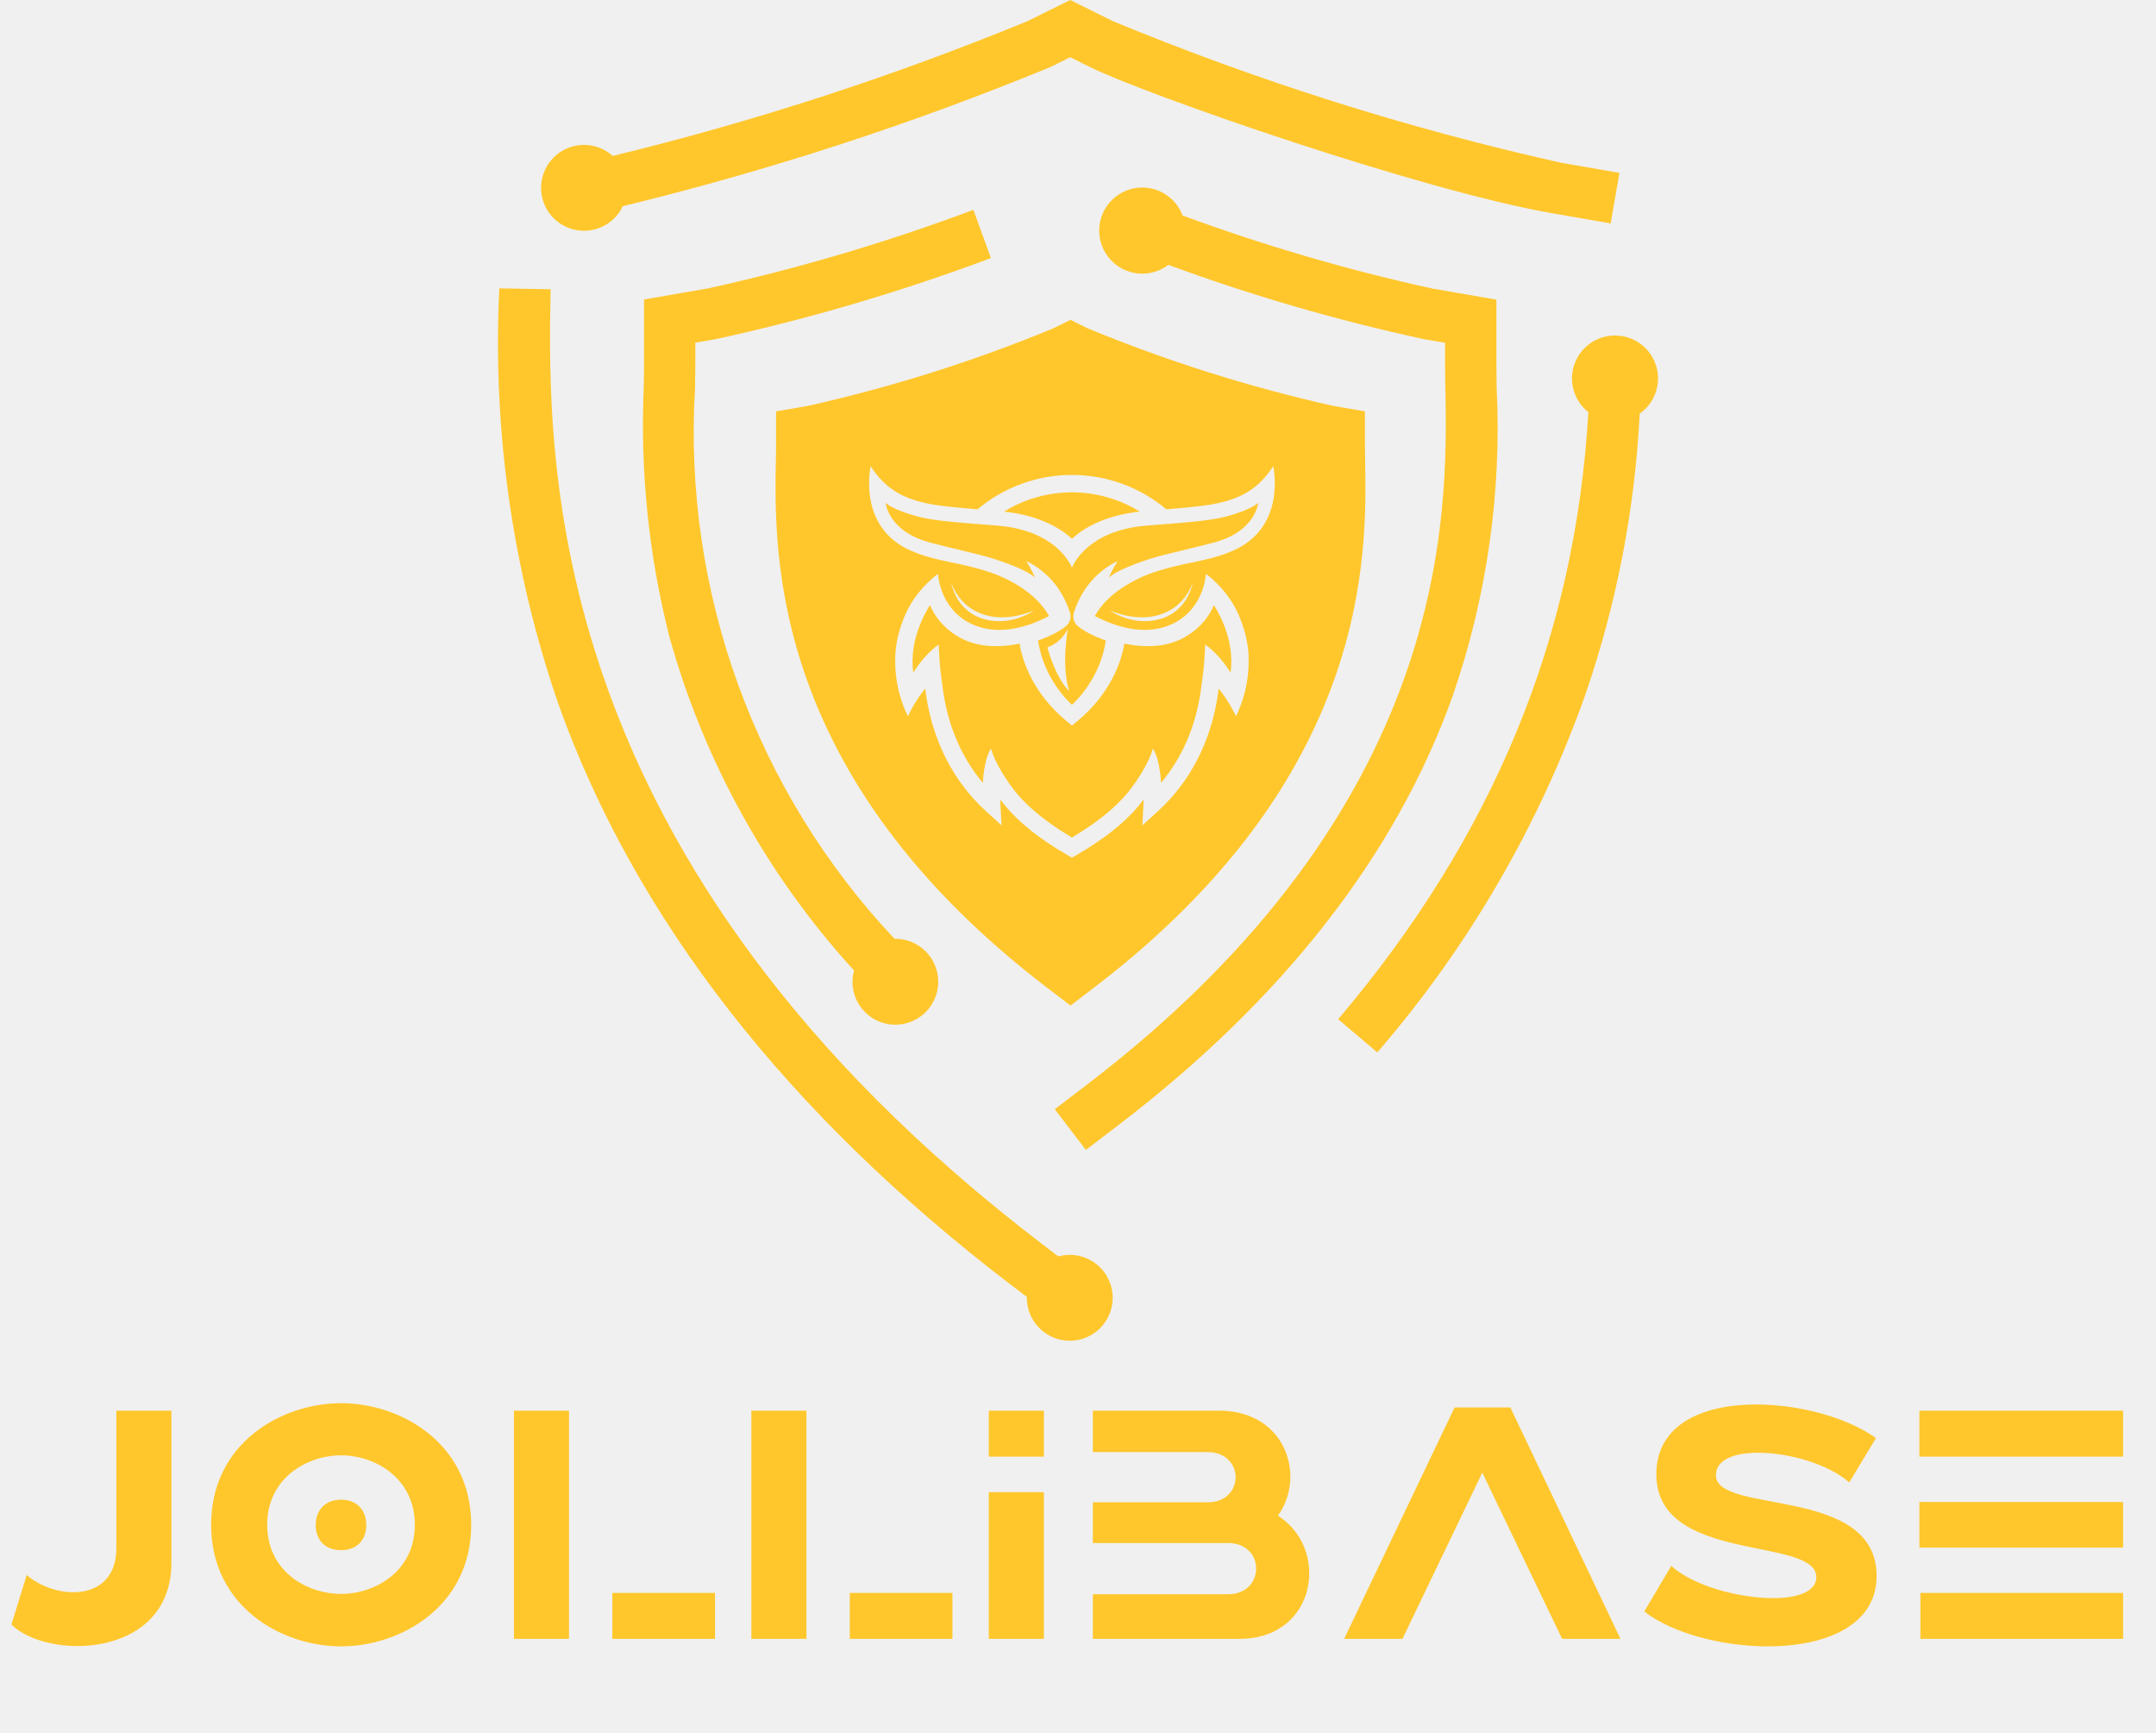
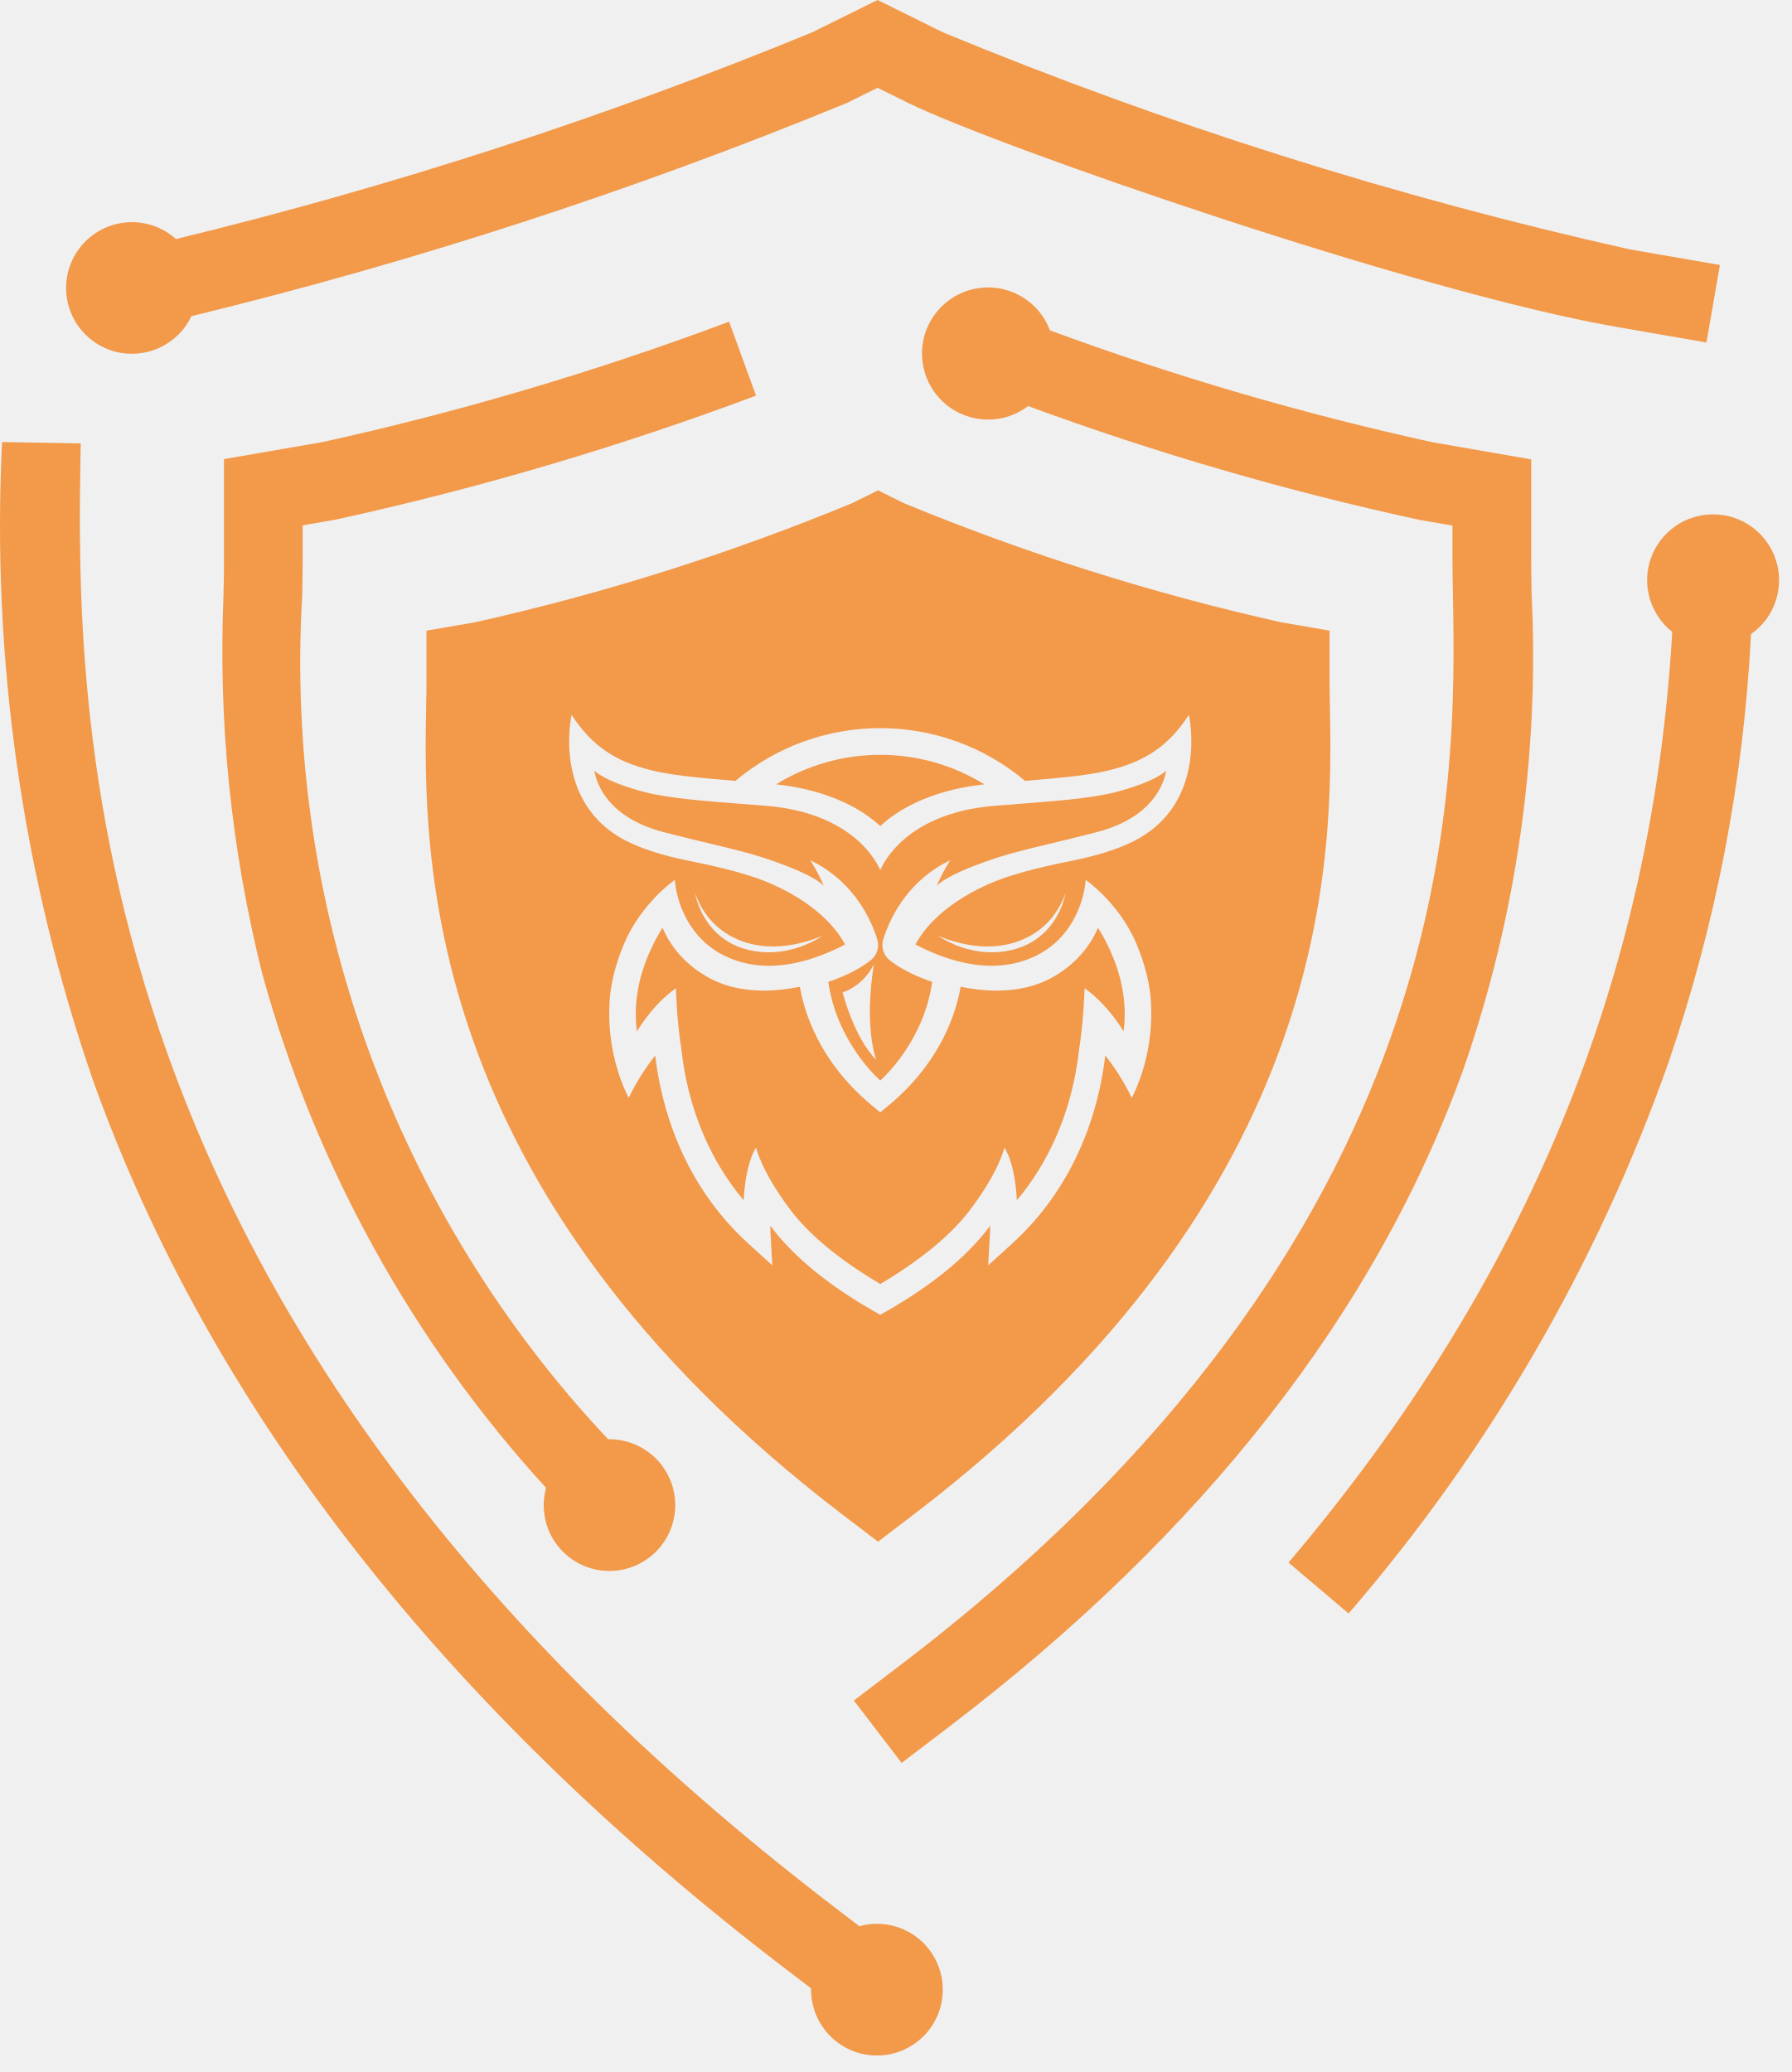
- <svg xmlns="http://www.w3.org/2000/svg" width="117" height="94" viewBox="0 0 117 94" fill="none">
-   <path d="M81.219 21.024C81.211 20.582 81.205 20.164 81.205 19.806V16.257L77.708 15.65C73.106 14.64 68.596 13.32 64.176 11.691C64.119 11.538 64.047 11.393 63.96 11.255C63.872 11.118 63.77 10.991 63.656 10.873C63.542 10.758 63.417 10.653 63.282 10.564C63.146 10.473 63.001 10.397 62.85 10.338C62.7 10.278 62.542 10.234 62.383 10.206C62.221 10.179 62.06 10.168 61.897 10.173C61.734 10.181 61.572 10.204 61.415 10.243C61.256 10.283 61.104 10.338 60.958 10.411C60.812 10.483 60.673 10.57 60.546 10.671C60.417 10.771 60.301 10.883 60.195 11.008C60.09 11.133 59.999 11.268 59.923 11.411C59.846 11.555 59.785 11.707 59.739 11.862C59.696 12.02 59.667 12.179 59.654 12.342C59.643 12.504 59.648 12.667 59.671 12.828C59.692 12.989 59.732 13.147 59.787 13.301C59.842 13.454 59.912 13.6 59.997 13.739C60.083 13.877 60.183 14.007 60.295 14.124C60.407 14.242 60.531 14.348 60.665 14.439C60.8 14.532 60.942 14.61 61.094 14.671C61.244 14.733 61.4 14.779 61.561 14.809C61.721 14.84 61.884 14.851 62.047 14.847C62.208 14.843 62.37 14.822 62.529 14.784C62.686 14.747 62.84 14.694 62.988 14.623C63.134 14.553 63.275 14.47 63.404 14.371C67.92 16.031 72.529 17.373 77.234 18.394L78.42 18.599V19.806C78.42 20.195 78.427 20.618 78.437 21.073C78.556 27.844 78.839 43.695 58.952 58.872L57.238 60.18L58.927 62.386L60.641 61.081C69.634 54.223 75.757 46.372 78.837 37.75C79.763 35.063 80.427 32.313 80.828 29.501C81.228 26.688 81.359 23.863 81.219 21.024Z" fill="#FFC72C" />
-   <mask id="mask0_53_16893" style="mask-type:luminance" maskUnits="userSpaceOnUse" x="29" y="0" width="60" height="13">
-     <path d="M29.064 0H88.331V12.623H29.064V0Z" fill="white" />
+ <svg xmlns="http://www.w3.org/2000/svg" width="83" height="96" viewBox="0 0 83 96" fill="none">
+   <path d="M70.956 27.526C70.946 26.947 70.938 26.4 70.938 25.93V21.285L66.359 20.489C60.334 19.168 54.429 17.439 48.642 15.307C48.568 15.106 48.473 14.917 48.359 14.735C48.245 14.556 48.111 14.39 47.962 14.236C47.812 14.085 47.649 13.948 47.472 13.831C47.293 13.712 47.105 13.612 46.906 13.535C46.709 13.456 46.503 13.399 46.294 13.361C46.083 13.327 45.872 13.312 45.658 13.319C45.445 13.329 45.234 13.359 45.027 13.411C44.819 13.463 44.62 13.535 44.429 13.63C44.237 13.724 44.056 13.838 43.889 13.97C43.721 14.102 43.569 14.248 43.43 14.412C43.293 14.576 43.174 14.753 43.075 14.939C42.973 15.128 42.893 15.327 42.834 15.53C42.776 15.737 42.739 15.945 42.722 16.159C42.707 16.37 42.714 16.584 42.744 16.795C42.772 17.006 42.824 17.212 42.896 17.414C42.968 17.615 43.06 17.806 43.172 17.988C43.283 18.169 43.415 18.338 43.562 18.492C43.708 18.646 43.87 18.785 44.046 18.904C44.222 19.026 44.409 19.128 44.608 19.207C44.804 19.29 45.008 19.349 45.219 19.389C45.427 19.429 45.641 19.444 45.855 19.439C46.066 19.434 46.277 19.406 46.486 19.357C46.692 19.307 46.893 19.237 47.087 19.145C47.278 19.053 47.462 18.944 47.631 18.815C53.544 20.989 59.579 22.745 65.738 24.082L67.291 24.35V25.93C67.291 26.44 67.301 26.994 67.313 27.59C67.47 36.455 67.84 57.208 41.803 77.079L39.559 78.79L41.77 81.68L44.014 79.971C55.788 70.992 63.805 60.713 67.838 49.424C69.05 45.906 69.919 42.306 70.444 38.624C70.968 34.942 71.139 31.242 70.956 27.526Z" fill="#F2994A" />
+   <mask id="mask0_535_12992" style="mask-type:luminance" maskUnits="userSpaceOnUse" x="2" y="0" width="79" height="17">
+     <path d="M2.673 0H80.268V16.527H2.673V0Z" fill="white" />
  </mask>
-   <g mask="url(#mask0_53_16893)">
-     <path d="M31.694 12.519C31.914 12.519 32.131 12.488 32.341 12.428C32.554 12.365 32.751 12.276 32.937 12.158C33.123 12.04 33.29 11.9 33.436 11.735C33.582 11.57 33.702 11.388 33.797 11.188C41.718 9.26 49.45 6.744 56.992 3.643L58.077 3.106L59.162 3.643C62.191 5.141 77.063 10.319 84.221 11.568L87.407 12.12L87.883 9.378L84.697 8.826C76.378 6.964 68.277 4.404 60.396 1.148L58.077 0L55.756 1.148C48.439 4.154 40.938 6.592 33.25 8.46C33.11 8.334 32.956 8.226 32.789 8.137C32.624 8.048 32.45 7.98 32.265 7.934C32.083 7.887 31.895 7.862 31.707 7.862C31.518 7.86 31.332 7.881 31.148 7.926C30.966 7.97 30.789 8.035 30.62 8.122C30.453 8.209 30.298 8.315 30.157 8.439C30.015 8.564 29.89 8.703 29.782 8.858C29.673 9.014 29.586 9.179 29.518 9.355C29.449 9.532 29.404 9.714 29.381 9.902C29.356 10.088 29.356 10.276 29.379 10.463C29.4 10.651 29.446 10.834 29.512 11.01C29.578 11.188 29.666 11.354 29.772 11.509C29.88 11.665 30.003 11.805 30.144 11.93C30.286 12.057 30.44 12.164 30.607 12.251C30.774 12.34 30.95 12.407 31.133 12.452C31.317 12.496 31.503 12.519 31.692 12.519H31.694Z" fill="#FFC72C" />
+   <g mask="url(#mask0_535_12992)">
+     <path d="M6.115 16.39C6.403 16.39 6.687 16.35 6.962 16.271C7.241 16.189 7.499 16.072 7.742 15.918C7.986 15.764 8.205 15.58 8.396 15.364C8.587 15.148 8.744 14.909 8.868 14.649C19.238 12.124 29.363 8.83 39.236 4.77L40.657 4.067L42.078 4.77C46.043 6.73 65.514 13.511 74.886 15.145L79.057 15.868L79.681 12.278L75.509 11.555C64.617 9.118 54.011 5.766 43.693 1.503L40.657 0L37.618 1.503C28.038 5.439 18.217 8.631 8.152 11.076C7.969 10.912 7.767 10.77 7.549 10.653C7.333 10.537 7.104 10.447 6.863 10.388C6.624 10.325 6.378 10.293 6.133 10.293C5.884 10.291 5.641 10.318 5.4 10.378C5.161 10.435 4.93 10.519 4.709 10.634C4.49 10.748 4.287 10.887 4.103 11.049C3.916 11.213 3.752 11.394 3.611 11.598C3.469 11.801 3.355 12.018 3.265 12.248C3.176 12.48 3.116 12.718 3.087 12.964C3.054 13.207 3.054 13.454 3.084 13.7C3.111 13.945 3.171 14.184 3.258 14.415C3.345 14.649 3.459 14.865 3.598 15.068C3.74 15.272 3.901 15.456 4.085 15.62C4.272 15.786 4.473 15.926 4.692 16.04C4.91 16.157 5.141 16.244 5.38 16.303C5.621 16.36 5.864 16.39 6.113 16.39H6.115Z" fill="#F2994A" />
  </g>
-   <path d="M48.585 55.593C48.739 55.593 48.891 55.58 49.041 55.549C49.191 55.519 49.337 55.475 49.477 55.416C49.619 55.358 49.752 55.285 49.879 55.2C50.007 55.117 50.126 55.02 50.234 54.911C50.342 54.803 50.437 54.686 50.523 54.559C50.608 54.431 50.68 54.297 50.739 54.154C50.798 54.014 50.842 53.868 50.872 53.718C50.9 53.568 50.916 53.416 50.916 53.263C50.916 53.111 50.9 52.959 50.872 52.809C50.842 52.659 50.798 52.513 50.739 52.373C50.68 52.23 50.608 52.096 50.523 51.968C50.437 51.841 50.342 51.724 50.234 51.615C50.126 51.507 50.007 51.41 49.879 51.325C49.752 51.242 49.619 51.169 49.477 51.111C49.337 51.052 49.191 51.008 49.041 50.978C48.891 50.947 48.739 50.932 48.585 50.932H48.542C47.608 49.942 46.727 48.904 45.9 47.822C45.073 46.74 44.302 45.619 43.589 44.458C42.875 43.298 42.222 42.105 41.632 40.877C41.04 39.651 40.511 38.397 40.048 37.116C39.583 35.837 39.186 34.535 38.854 33.214C38.522 31.893 38.258 30.557 38.063 29.21C37.867 27.863 37.74 26.508 37.683 25.147C37.624 23.787 37.636 22.426 37.718 21.066V21.001C37.725 20.546 37.733 20.155 37.733 19.798V18.591L38.919 18.384C43.976 17.278 48.929 15.815 53.775 14.001L52.823 11.384C48.13 13.143 43.338 14.562 38.444 15.642L34.949 16.247V19.798C34.949 20.13 34.949 20.509 34.934 20.952V21.016C34.74 25.57 35.199 30.056 36.308 34.476C37.241 37.859 38.556 41.085 40.253 44.158C41.949 47.23 43.98 50.061 46.346 52.653C46.299 52.826 46.272 53.001 46.264 53.179C46.259 53.357 46.272 53.536 46.306 53.71C46.34 53.887 46.393 54.056 46.466 54.219C46.54 54.382 46.631 54.536 46.739 54.676C46.847 54.819 46.97 54.948 47.107 55.061C47.245 55.175 47.395 55.272 47.555 55.352C47.714 55.431 47.883 55.49 48.056 55.532C48.23 55.572 48.407 55.593 48.585 55.593Z" fill="#FFC72C" />
-   <path d="M87.644 18.204C87.401 18.202 87.165 18.238 86.934 18.312C86.702 18.384 86.488 18.49 86.291 18.631C86.093 18.771 85.921 18.938 85.774 19.132C85.63 19.325 85.516 19.536 85.437 19.765C85.357 19.993 85.313 20.229 85.308 20.471C85.302 20.714 85.332 20.951 85.401 21.183C85.469 21.416 85.571 21.633 85.706 21.834C85.841 22.035 86.004 22.21 86.196 22.36C85.494 34.569 81.051 45.351 72.618 55.297L74.743 57.097C77.218 54.232 79.408 51.164 81.309 47.888C83.211 44.615 84.793 41.193 86.055 37.622C87.742 32.7 88.718 27.639 88.983 22.439C89.186 22.299 89.361 22.128 89.511 21.931C89.659 21.731 89.773 21.515 89.852 21.282C89.932 21.046 89.974 20.805 89.976 20.557C89.98 20.31 89.944 20.067 89.868 19.832C89.794 19.595 89.683 19.376 89.539 19.175C89.395 18.974 89.224 18.799 89.023 18.653C88.824 18.507 88.606 18.395 88.37 18.317C88.135 18.242 87.894 18.204 87.645 18.204H87.644Z" fill="#FFC72C" />
-   <path d="M58.05 68.079C57.84 68.081 57.633 68.11 57.432 68.166L56.591 67.523C29.326 46.72 29.713 24.977 29.88 15.693L27.096 15.644C26.909 19.474 27.083 23.288 27.624 27.083C28.165 30.88 29.058 34.592 30.309 38.216C34.465 49.851 42.739 60.456 54.902 69.738L55.724 70.364C55.724 70.379 55.724 70.394 55.724 70.409C55.722 70.561 55.737 70.713 55.768 70.863C55.798 71.013 55.842 71.159 55.901 71.301C55.959 71.442 56.029 71.577 56.115 71.704C56.2 71.831 56.297 71.948 56.405 72.057C56.513 72.165 56.631 72.262 56.758 72.347C56.885 72.432 57.02 72.504 57.16 72.563C57.303 72.622 57.447 72.666 57.597 72.696C57.749 72.725 57.899 72.74 58.052 72.74C58.206 72.74 58.358 72.727 58.508 72.696C58.658 72.666 58.804 72.622 58.944 72.563C59.087 72.504 59.219 72.432 59.347 72.349C59.474 72.263 59.593 72.167 59.701 72.059C59.81 71.95 59.906 71.833 59.99 71.706C60.075 71.579 60.147 71.444 60.206 71.303C60.265 71.161 60.309 71.015 60.339 70.865C60.369 70.715 60.383 70.563 60.383 70.411C60.383 70.258 60.369 70.106 60.339 69.956C60.309 69.806 60.265 69.66 60.206 69.519C60.147 69.377 60.075 69.243 59.992 69.115C59.906 68.988 59.81 68.871 59.701 68.762C59.593 68.654 59.476 68.557 59.349 68.472C59.221 68.388 59.087 68.316 58.944 68.258C58.804 68.199 58.658 68.155 58.508 68.125C58.358 68.094 58.206 68.079 58.052 68.079H58.05Z" fill="#FFC72C" />
-   <path fill-rule="evenodd" clip-rule="evenodd" d="M72.35 22.021C67.784 20.998 63.338 19.594 59.013 17.808L58.093 17.352L57.172 17.808C52.848 19.596 48.402 21 43.836 22.021L42.115 22.319V24.066C42.115 24.332 42.115 24.632 42.103 24.975L42.103 24.977C42.012 30.108 41.799 42.121 56.833 53.595L58.093 54.557L59.353 53.595C74.388 42.128 74.175 30.11 74.082 24.981C74.075 24.632 74.071 24.33 74.071 24.072V22.317L72.35 22.021ZM58.497 33.972C59.104 34.464 60.008 34.745 60.008 34.745C59.715 36.853 58.258 38.161 58.172 38.237C58.085 38.161 56.628 36.853 56.334 34.745C56.334 34.745 57.236 34.465 57.842 33.975C58.061 33.798 58.148 33.505 58.063 33.236C57.772 32.303 57.08 31.105 55.698 30.444C55.698 30.444 56.032 30.978 56.17 31.352C56.17 31.352 55.92 30.967 54.006 30.342C53.509 30.179 52.922 30.039 52.184 29.861C51.698 29.745 51.146 29.612 50.511 29.447C48.568 28.944 48.139 27.771 48.053 27.272C48.053 27.272 48.396 27.651 49.824 28.027C50.669 28.25 52.053 28.355 53.259 28.447H53.259L53.259 28.447L53.26 28.447L53.26 28.447C53.579 28.471 53.886 28.494 54.167 28.519C57.269 28.784 58.084 30.581 58.172 30.798C58.259 30.581 59.074 28.784 62.176 28.519C62.457 28.494 62.764 28.471 63.083 28.447C64.289 28.355 65.673 28.25 66.518 28.027C67.947 27.651 68.288 27.272 68.288 27.272C68.203 27.771 67.775 28.944 65.831 29.447C65.195 29.612 64.642 29.745 64.156 29.862C63.419 30.039 62.834 30.18 62.337 30.342C60.422 30.967 60.171 31.352 60.172 31.352C60.309 30.978 60.645 30.444 60.645 30.444C59.26 31.106 58.569 32.307 58.277 33.24C58.194 33.506 58.281 33.797 58.497 33.972ZM62.294 35.056C62.989 35.056 63.705 34.919 64.347 34.538C65.199 34.031 65.644 33.378 65.876 32.831C66.037 33.087 66.209 33.401 66.362 33.761C66.758 34.69 66.899 35.607 66.781 36.498C66.781 36.498 66.23 35.549 65.402 34.971C65.402 34.971 65.373 36.116 65.201 37.178C65.162 37.525 65.101 37.92 65.006 38.347C64.751 39.494 64.198 41.058 63.005 42.474C63.005 42.474 62.967 41.238 62.563 40.608C62.563 40.608 62.406 41.395 61.39 42.762C60.901 43.419 59.994 44.356 58.172 45.438C56.347 44.356 55.441 43.419 54.952 42.762C53.937 41.395 53.779 40.608 53.779 40.608C53.375 41.238 53.338 42.474 53.338 42.474C52.145 41.058 51.592 39.494 51.336 38.347C51.241 37.92 51.18 37.525 51.141 37.178C50.969 36.116 50.94 34.971 50.94 34.971C50.112 35.549 49.56 36.498 49.56 36.498C49.444 35.607 49.583 34.69 49.98 33.761C50.134 33.401 50.306 33.087 50.466 32.831C50.698 33.378 51.143 34.031 51.996 34.538C52.638 34.919 53.353 35.056 54.047 35.056C54.49 35.056 54.925 35.001 55.327 34.918C55.473 35.78 55.998 37.562 57.873 39.117L58.172 39.364L58.469 39.117C60.345 37.562 60.869 35.78 61.016 34.918C61.417 35.001 61.852 35.056 62.294 35.056ZM58.172 26.711C59.483 26.712 60.755 27.077 61.855 27.756C59.873 27.969 58.719 28.716 58.172 29.234C57.623 28.716 56.469 27.969 54.487 27.756C55.587 27.077 56.859 26.712 58.172 26.711ZM61.958 31.306C62.725 30.956 63.744 30.704 65.014 30.447C65.831 30.282 66.584 30.05 67.146 29.763C69.805 28.414 69.093 25.297 69.093 25.297C68.373 26.401 67.539 26.945 66.29 27.253C65.57 27.431 64.729 27.513 63.295 27.633C61.862 26.428 60.052 25.767 58.172 25.766C56.29 25.767 54.481 26.428 53.046 27.633C51.613 27.513 50.772 27.431 50.052 27.253C48.804 26.945 47.968 26.401 47.25 25.297C47.25 25.297 46.536 28.414 49.196 29.763C49.758 30.05 50.512 30.282 51.329 30.447C52.598 30.704 53.618 30.956 54.384 31.306C56.157 32.113 56.727 33.078 56.895 33.363C56.909 33.388 56.921 33.408 56.93 33.422C54.82 34.517 53.367 34.236 52.48 33.725C51.281 33.037 50.944 31.751 50.903 31.136C50.903 31.136 49.717 31.954 49.109 33.391C48.811 34.098 48.621 34.814 48.588 35.524C48.516 37.075 48.967 38.253 49.27 38.856C49.678 37.987 50.209 37.354 50.209 37.354C50.251 37.715 50.316 38.118 50.413 38.553C50.627 39.511 50.955 40.419 51.387 41.25C51.93 42.294 52.639 43.219 53.497 44.001L54.352 44.779L54.288 43.626L54.287 43.616L54.287 43.616L54.287 43.616C54.286 43.588 54.282 43.503 54.28 43.376C55.077 44.447 56.307 45.462 57.94 46.397L58.172 46.529L58.403 46.397C60.036 45.462 61.266 44.447 62.062 43.376C62.059 43.503 62.056 43.588 62.054 43.616L62.054 43.616L62.054 43.626L61.991 44.779L62.846 44.001C63.702 43.219 64.413 42.294 64.955 41.25C65.388 40.419 65.716 39.511 65.93 38.553C66.026 38.118 66.091 37.715 66.133 37.354C66.133 37.354 66.665 37.987 67.072 38.856C67.374 38.253 67.827 37.075 67.754 35.524C67.721 34.814 67.532 34.098 67.233 33.391C66.626 31.954 65.44 31.136 65.44 31.136C65.399 31.751 65.062 33.037 63.863 33.725C62.976 34.236 61.523 34.517 59.412 33.422C59.421 33.407 59.433 33.387 59.449 33.361C59.619 33.073 60.19 32.111 61.958 31.306ZM56.129 33.118C54.794 33.965 53.52 33.745 52.839 33.354C52.051 32.901 51.724 32.13 51.61 31.588C51.796 32.112 52.16 32.711 52.832 33.098C53.523 33.494 54.603 33.734 56.129 33.118ZM63.506 33.354C62.826 33.745 61.552 33.965 60.216 33.118C61.742 33.734 62.822 33.494 63.514 33.098C64.186 32.711 64.55 32.112 64.736 31.588C64.622 32.13 64.295 32.901 63.506 33.354ZM56.839 35.122C57.657 34.832 57.947 34.115 57.947 34.115C57.581 36.407 58.031 37.503 58.031 37.503C57.255 36.747 56.839 35.122 56.839 35.122Z" fill="#FFC72C" />
-   <path d="M6.314 83.998C6.314 85.696 5.217 86.385 3.979 86.385C3.095 86.385 2.122 86.032 1.45 85.448L0.619 88.136C1.326 88.844 2.724 89.304 4.192 89.304C6.632 89.304 9.303 88.066 9.303 84.776V76.534H6.314V83.998ZM25.571 82.725C25.571 78.303 21.75 76.128 18.514 76.128C15.26 76.128 11.457 78.303 11.457 82.725C11.457 87.146 15.26 89.321 18.514 89.321C21.75 89.321 25.571 87.146 25.571 82.725ZM22.511 82.725C22.511 85.254 20.353 86.474 18.514 86.474C16.657 86.474 14.499 85.254 14.499 82.725C14.499 80.195 16.657 78.957 18.514 78.957C20.353 78.957 22.511 80.195 22.511 82.725ZM17.134 82.742C17.134 83.573 17.665 84.104 18.514 84.104C19.345 84.104 19.876 83.573 19.876 82.742C19.876 81.911 19.345 81.363 18.514 81.363C17.665 81.363 17.134 81.911 17.134 82.742ZM27.89 88.915H30.879V76.534H27.89V88.915ZM33.231 86.421V88.915H38.802V86.421H33.231ZM40.774 88.915H43.763V76.534H40.774V88.915ZM46.115 86.421V88.915H51.686V86.421H46.115ZM53.659 76.534V79.028H56.648V76.534H53.659ZM53.659 88.915H56.648V80.956H53.659V88.915ZM67.265 88.915C69.759 88.915 71.05 87.164 71.05 85.36C71.05 84.175 70.501 82.972 69.352 82.229C69.794 81.61 70.024 80.868 70.024 80.125C70.024 78.321 68.733 76.534 66.151 76.534H59.306V78.781H65.532C66.54 78.781 67.053 79.47 67.053 80.142C67.053 80.832 66.54 81.504 65.532 81.504H59.306V83.715H66.646C67.654 83.715 68.167 84.405 68.167 85.094C68.167 85.802 67.654 86.492 66.646 86.492H59.306V88.915H67.265ZM72.941 88.915H76.107L80.44 79.895L84.773 88.915H87.939L81.961 76.358H78.937L72.941 88.915ZM101.804 78.02C100.248 76.906 97.665 76.198 95.296 76.198C92.43 76.198 89.884 77.26 89.884 79.983C89.884 84.882 98.567 83.326 98.567 85.572C98.567 86.35 97.542 86.704 96.233 86.704C94.358 86.704 91.865 86.032 90.697 84.953L89.229 87.429C90.733 88.596 93.421 89.321 95.932 89.321C99.01 89.321 101.839 88.225 101.839 85.501C101.839 80.567 93.12 82.194 93.12 80.036C93.12 79.187 94.111 78.816 95.419 78.816C97.082 78.816 99.222 79.435 100.354 80.425L101.804 78.02ZM104.16 76.534V79.028H115.214V76.534H104.16ZM104.16 81.487V83.963H115.214V81.487H104.16ZM104.213 86.421V88.915H115.214V86.421H104.213Z" fill="#FFC72C" />
+   <path d="M28.231 72.785C28.432 72.785 28.631 72.768 28.827 72.728C29.023 72.689 29.214 72.631 29.398 72.554C29.585 72.477 29.759 72.383 29.925 72.271C30.091 72.162 30.248 72.035 30.39 71.894C30.531 71.752 30.655 71.598 30.767 71.431C30.879 71.265 30.973 71.088 31.05 70.902C31.128 70.718 31.185 70.527 31.224 70.331C31.262 70.135 31.282 69.936 31.282 69.734C31.282 69.536 31.262 69.337 31.224 69.141C31.185 68.944 31.128 68.753 31.05 68.569C30.973 68.383 30.879 68.207 30.767 68.04C30.655 67.874 30.531 67.719 30.39 67.578C30.248 67.436 30.091 67.31 29.925 67.198C29.759 67.088 29.585 66.994 29.398 66.917C29.214 66.84 29.023 66.783 28.827 66.743C28.631 66.703 28.432 66.683 28.231 66.683H28.173C26.951 65.387 25.798 64.028 24.715 62.611C23.632 61.195 22.623 59.727 21.689 58.206C20.755 56.688 19.9 55.126 19.127 53.518C18.352 51.913 17.659 50.271 17.053 48.594C16.444 46.919 15.925 45.215 15.49 43.486C15.055 41.757 14.71 40.008 14.454 38.244C14.198 36.48 14.032 34.706 13.957 32.924C13.88 31.143 13.895 29.361 14.002 27.58V27.496C14.012 26.899 14.022 26.388 14.022 25.921V24.34L15.575 24.07C22.196 22.621 28.68 20.706 35.026 18.33L33.778 14.904C27.634 17.207 21.361 19.066 14.954 20.48L10.377 21.272V25.921C10.377 26.355 10.377 26.852 10.357 27.431V27.516C10.104 33.478 10.705 39.352 12.156 45.138C13.378 49.568 15.1 53.791 17.321 57.814C19.542 61.836 22.201 65.543 25.299 68.937C25.237 69.163 25.202 69.392 25.192 69.625C25.185 69.859 25.202 70.092 25.247 70.321C25.291 70.552 25.361 70.773 25.455 70.987C25.552 71.2 25.672 71.402 25.813 71.585C25.955 71.772 26.116 71.941 26.295 72.09C26.477 72.239 26.673 72.365 26.881 72.47C27.09 72.574 27.311 72.651 27.537 72.706C27.766 72.758 27.997 72.785 28.231 72.785Z" fill="#F2994A" />
+   <path d="M79.368 23.833C79.05 23.831 78.742 23.878 78.439 23.975C78.136 24.069 77.855 24.208 77.597 24.392C77.338 24.576 77.112 24.795 76.921 25.048C76.732 25.301 76.583 25.577 76.478 25.878C76.374 26.176 76.317 26.484 76.31 26.802C76.302 27.12 76.342 27.431 76.431 27.734C76.521 28.039 76.655 28.323 76.831 28.586C77.008 28.849 77.221 29.078 77.472 29.274C76.553 45.259 70.737 59.376 59.696 72.397L62.478 74.755C65.718 71.004 68.585 66.986 71.075 62.698C73.564 58.412 75.636 53.933 77.288 49.257C79.497 42.812 80.774 36.186 81.122 29.378C81.388 29.195 81.616 28.971 81.813 28.713C82.007 28.452 82.156 28.169 82.26 27.863C82.364 27.555 82.419 27.239 82.421 26.914C82.426 26.591 82.379 26.273 82.28 25.965C82.183 25.654 82.039 25.369 81.85 25.105C81.661 24.842 81.438 24.613 81.174 24.422C80.913 24.231 80.628 24.084 80.32 23.982C80.011 23.883 79.696 23.833 79.371 23.833H79.368Z" fill="#F2994A" />
+   <path d="M40.623 89.133C40.347 89.135 40.076 89.173 39.813 89.247L38.712 88.405C3.015 61.167 3.522 32.7 3.74 20.546L0.096 20.481C-0.15 25.495 0.078 30.489 0.786 35.458C1.494 40.429 2.664 45.289 4.302 50.034C9.743 65.267 20.575 79.153 36.501 91.304L37.577 92.124C37.577 92.144 37.577 92.164 37.577 92.184C37.574 92.382 37.594 92.581 37.634 92.778C37.673 92.974 37.731 93.165 37.808 93.352C37.885 93.535 37.977 93.712 38.088 93.878C38.2 94.045 38.327 94.199 38.468 94.34C38.61 94.482 38.764 94.609 38.931 94.72C39.097 94.832 39.273 94.927 39.457 95.004C39.644 95.081 39.832 95.138 40.029 95.178C40.227 95.215 40.424 95.235 40.625 95.235C40.826 95.235 41.025 95.217 41.221 95.178C41.417 95.138 41.609 95.081 41.793 95.004C41.979 94.927 42.153 94.832 42.319 94.723C42.486 94.611 42.642 94.484 42.784 94.343C42.926 94.201 43.052 94.047 43.162 93.881C43.273 93.714 43.368 93.538 43.445 93.354C43.522 93.168 43.579 92.976 43.619 92.78C43.658 92.584 43.676 92.385 43.676 92.186C43.676 91.985 43.658 91.786 43.619 91.59C43.579 91.394 43.522 91.202 43.445 91.019C43.368 90.832 43.273 90.656 43.164 90.489C43.052 90.323 42.926 90.169 42.784 90.027C42.642 89.886 42.488 89.759 42.322 89.647C42.155 89.538 41.979 89.443 41.793 89.366C41.609 89.289 41.417 89.232 41.221 89.192C41.025 89.153 40.826 89.133 40.625 89.133H40.623Z" fill="#F2994A" />
+   <path fill-rule="evenodd" clip-rule="evenodd" d="M59.343 28.831C53.366 27.492 47.545 25.653 41.883 23.316L40.678 22.719L39.472 23.316C33.81 25.656 27.989 27.494 22.012 28.831L19.758 29.221V31.509C19.758 31.857 19.758 32.25 19.743 32.699L19.743 32.701C19.624 39.42 19.345 55.148 39.028 70.171L40.678 71.43L42.327 70.171C62.012 55.157 61.733 39.422 61.612 32.707C61.602 32.25 61.597 31.855 61.597 31.517V29.219L59.343 28.831ZM41.207 44.479C42.002 45.123 43.186 45.491 43.186 45.491C42.802 48.251 40.894 49.963 40.781 50.062C40.668 49.963 38.76 48.251 38.375 45.491C38.375 45.491 39.556 45.125 40.349 44.482C40.637 44.251 40.751 43.867 40.64 43.515C40.257 42.294 39.352 40.725 37.543 39.859C37.543 39.859 37.981 40.559 38.161 41.048C38.161 41.048 37.833 40.544 35.328 39.726C34.676 39.513 33.908 39.329 32.942 39.097L32.942 39.097C32.306 38.944 31.583 38.771 30.751 38.555C28.208 37.896 27.645 36.361 27.534 35.706C27.534 35.706 27.983 36.203 29.852 36.695C30.958 36.987 32.77 37.125 34.349 37.245H34.349C34.768 37.277 35.17 37.307 35.538 37.339C39.6 37.687 40.667 40.039 40.781 40.323C40.895 40.039 41.962 37.687 46.024 37.339C46.392 37.307 46.794 37.277 47.212 37.245C48.791 37.125 50.602 36.988 51.709 36.695C53.58 36.203 54.027 35.706 54.027 35.706C53.915 36.361 53.354 37.896 50.809 38.555C49.977 38.771 49.254 38.944 48.617 39.097L48.617 39.098L48.616 39.098C47.652 39.329 46.885 39.514 46.235 39.726C43.727 40.544 43.4 41.048 43.401 41.048C43.58 40.559 44.02 39.859 44.02 39.859C42.206 40.726 41.302 42.299 40.919 43.521C40.811 43.868 40.924 44.249 41.207 44.479ZM46.179 45.898C47.088 45.898 48.025 45.719 48.867 45.22C49.982 44.556 50.564 43.701 50.868 42.985C51.079 43.321 51.304 43.731 51.505 44.203C52.024 45.418 52.207 46.619 52.054 47.785C52.054 47.785 51.331 46.544 50.248 45.787C50.248 45.787 50.21 47.286 49.985 48.676C49.934 49.131 49.854 49.648 49.729 50.207C49.395 51.709 48.671 53.757 47.109 55.611C47.109 55.611 47.059 53.991 46.531 53.167C46.531 53.167 46.325 54.198 44.995 55.987C44.355 56.848 43.168 58.074 40.781 59.49C38.393 58.074 37.206 56.848 36.566 55.987C35.237 54.198 35.03 53.167 35.03 53.167C34.501 53.991 34.453 55.611 34.453 55.611C32.891 53.757 32.167 51.709 31.832 50.207C31.707 49.648 31.627 49.131 31.576 48.676C31.352 47.286 31.313 45.787 31.313 45.787C30.229 46.544 29.507 47.785 29.507 47.785C29.355 46.619 29.537 45.418 30.056 44.203C30.258 43.731 30.483 43.321 30.693 42.985C30.997 43.701 31.579 44.556 32.696 45.22C33.537 45.719 34.473 45.898 35.382 45.898C35.961 45.898 36.53 45.826 37.057 45.718C37.248 46.846 37.935 49.179 40.39 51.215L40.781 51.538L41.171 51.215C43.627 49.179 44.313 46.846 44.505 45.718C45.031 45.826 45.599 45.898 46.179 45.898ZM40.781 34.972C42.498 34.973 44.164 35.452 45.604 36.34C43.008 36.62 41.497 37.598 40.781 38.275C40.063 37.598 38.552 36.62 35.957 36.34C37.397 35.452 39.063 34.973 40.781 34.972ZM45.738 40.988C46.743 40.531 48.077 40.2 49.739 39.864C50.809 39.647 51.795 39.343 52.531 38.969C56.013 37.202 55.08 33.121 55.08 33.121C54.138 34.567 53.045 35.279 51.41 35.682C50.468 35.915 49.366 36.022 47.49 36.179C45.613 34.602 43.243 33.736 40.781 33.735C38.318 33.736 35.949 34.602 34.071 36.179C32.194 36.022 31.093 35.915 30.151 35.682C28.517 35.279 27.423 34.567 26.482 33.121C26.482 33.121 25.548 37.202 29.03 38.969C29.766 39.343 30.753 39.647 31.823 39.864C33.484 40.2 34.819 40.531 35.823 40.988C38.144 42.045 38.889 43.309 39.109 43.682C39.129 43.714 39.144 43.74 39.156 43.759C36.393 45.193 34.491 44.824 33.329 44.156C31.76 43.254 31.319 41.571 31.265 40.765C31.265 40.765 29.712 41.837 28.916 43.718C28.526 44.643 28.277 45.581 28.234 46.511C28.139 48.541 28.73 50.083 29.126 50.873C29.66 49.736 30.356 48.907 30.356 48.907C30.411 49.379 30.495 49.907 30.623 50.476C30.903 51.731 31.332 52.92 31.898 54.008C32.61 55.374 33.538 56.586 34.661 57.609L35.781 58.628L35.696 57.118L35.696 57.105C35.694 57.069 35.689 56.958 35.686 56.79C36.73 58.193 38.34 59.522 40.479 60.747L40.781 60.92L41.084 60.747C43.222 59.522 44.832 58.193 45.875 56.79C45.871 56.958 45.867 57.069 45.865 57.105L45.864 57.118L45.782 58.628L46.901 57.609C48.022 56.586 48.952 55.374 49.663 54.008C50.23 52.92 50.659 51.731 50.939 50.476C51.065 49.907 51.149 49.379 51.205 48.907C51.205 48.907 51.902 49.736 52.434 50.873C52.83 50.083 53.423 48.541 53.327 46.511C53.283 45.581 53.036 44.643 52.645 43.718C51.851 41.837 50.298 40.765 50.298 40.765C50.243 41.571 49.803 43.254 48.233 44.156C47.071 44.824 45.169 45.193 42.405 43.759C42.417 43.74 42.433 43.713 42.453 43.679L42.453 43.679C42.676 43.302 43.423 42.042 45.738 40.988ZM38.108 43.361C36.359 44.47 34.691 44.181 33.799 43.669C32.768 43.076 32.34 42.066 32.191 41.358C32.434 42.044 32.911 42.828 33.79 43.334C34.695 43.853 36.109 44.167 38.108 43.361ZM47.765 43.669C46.874 44.181 45.207 44.47 43.457 43.361C45.455 44.167 46.87 43.853 47.776 43.334C48.654 42.828 49.132 42.044 49.375 41.358C49.226 42.066 48.797 43.076 47.765 43.669ZM39.037 45.983C40.108 45.604 40.487 44.665 40.487 44.665C40.009 47.666 40.597 49.101 40.597 49.101C39.581 48.111 39.037 45.983 39.037 45.983Z" fill="#F2994A" />
</svg>
